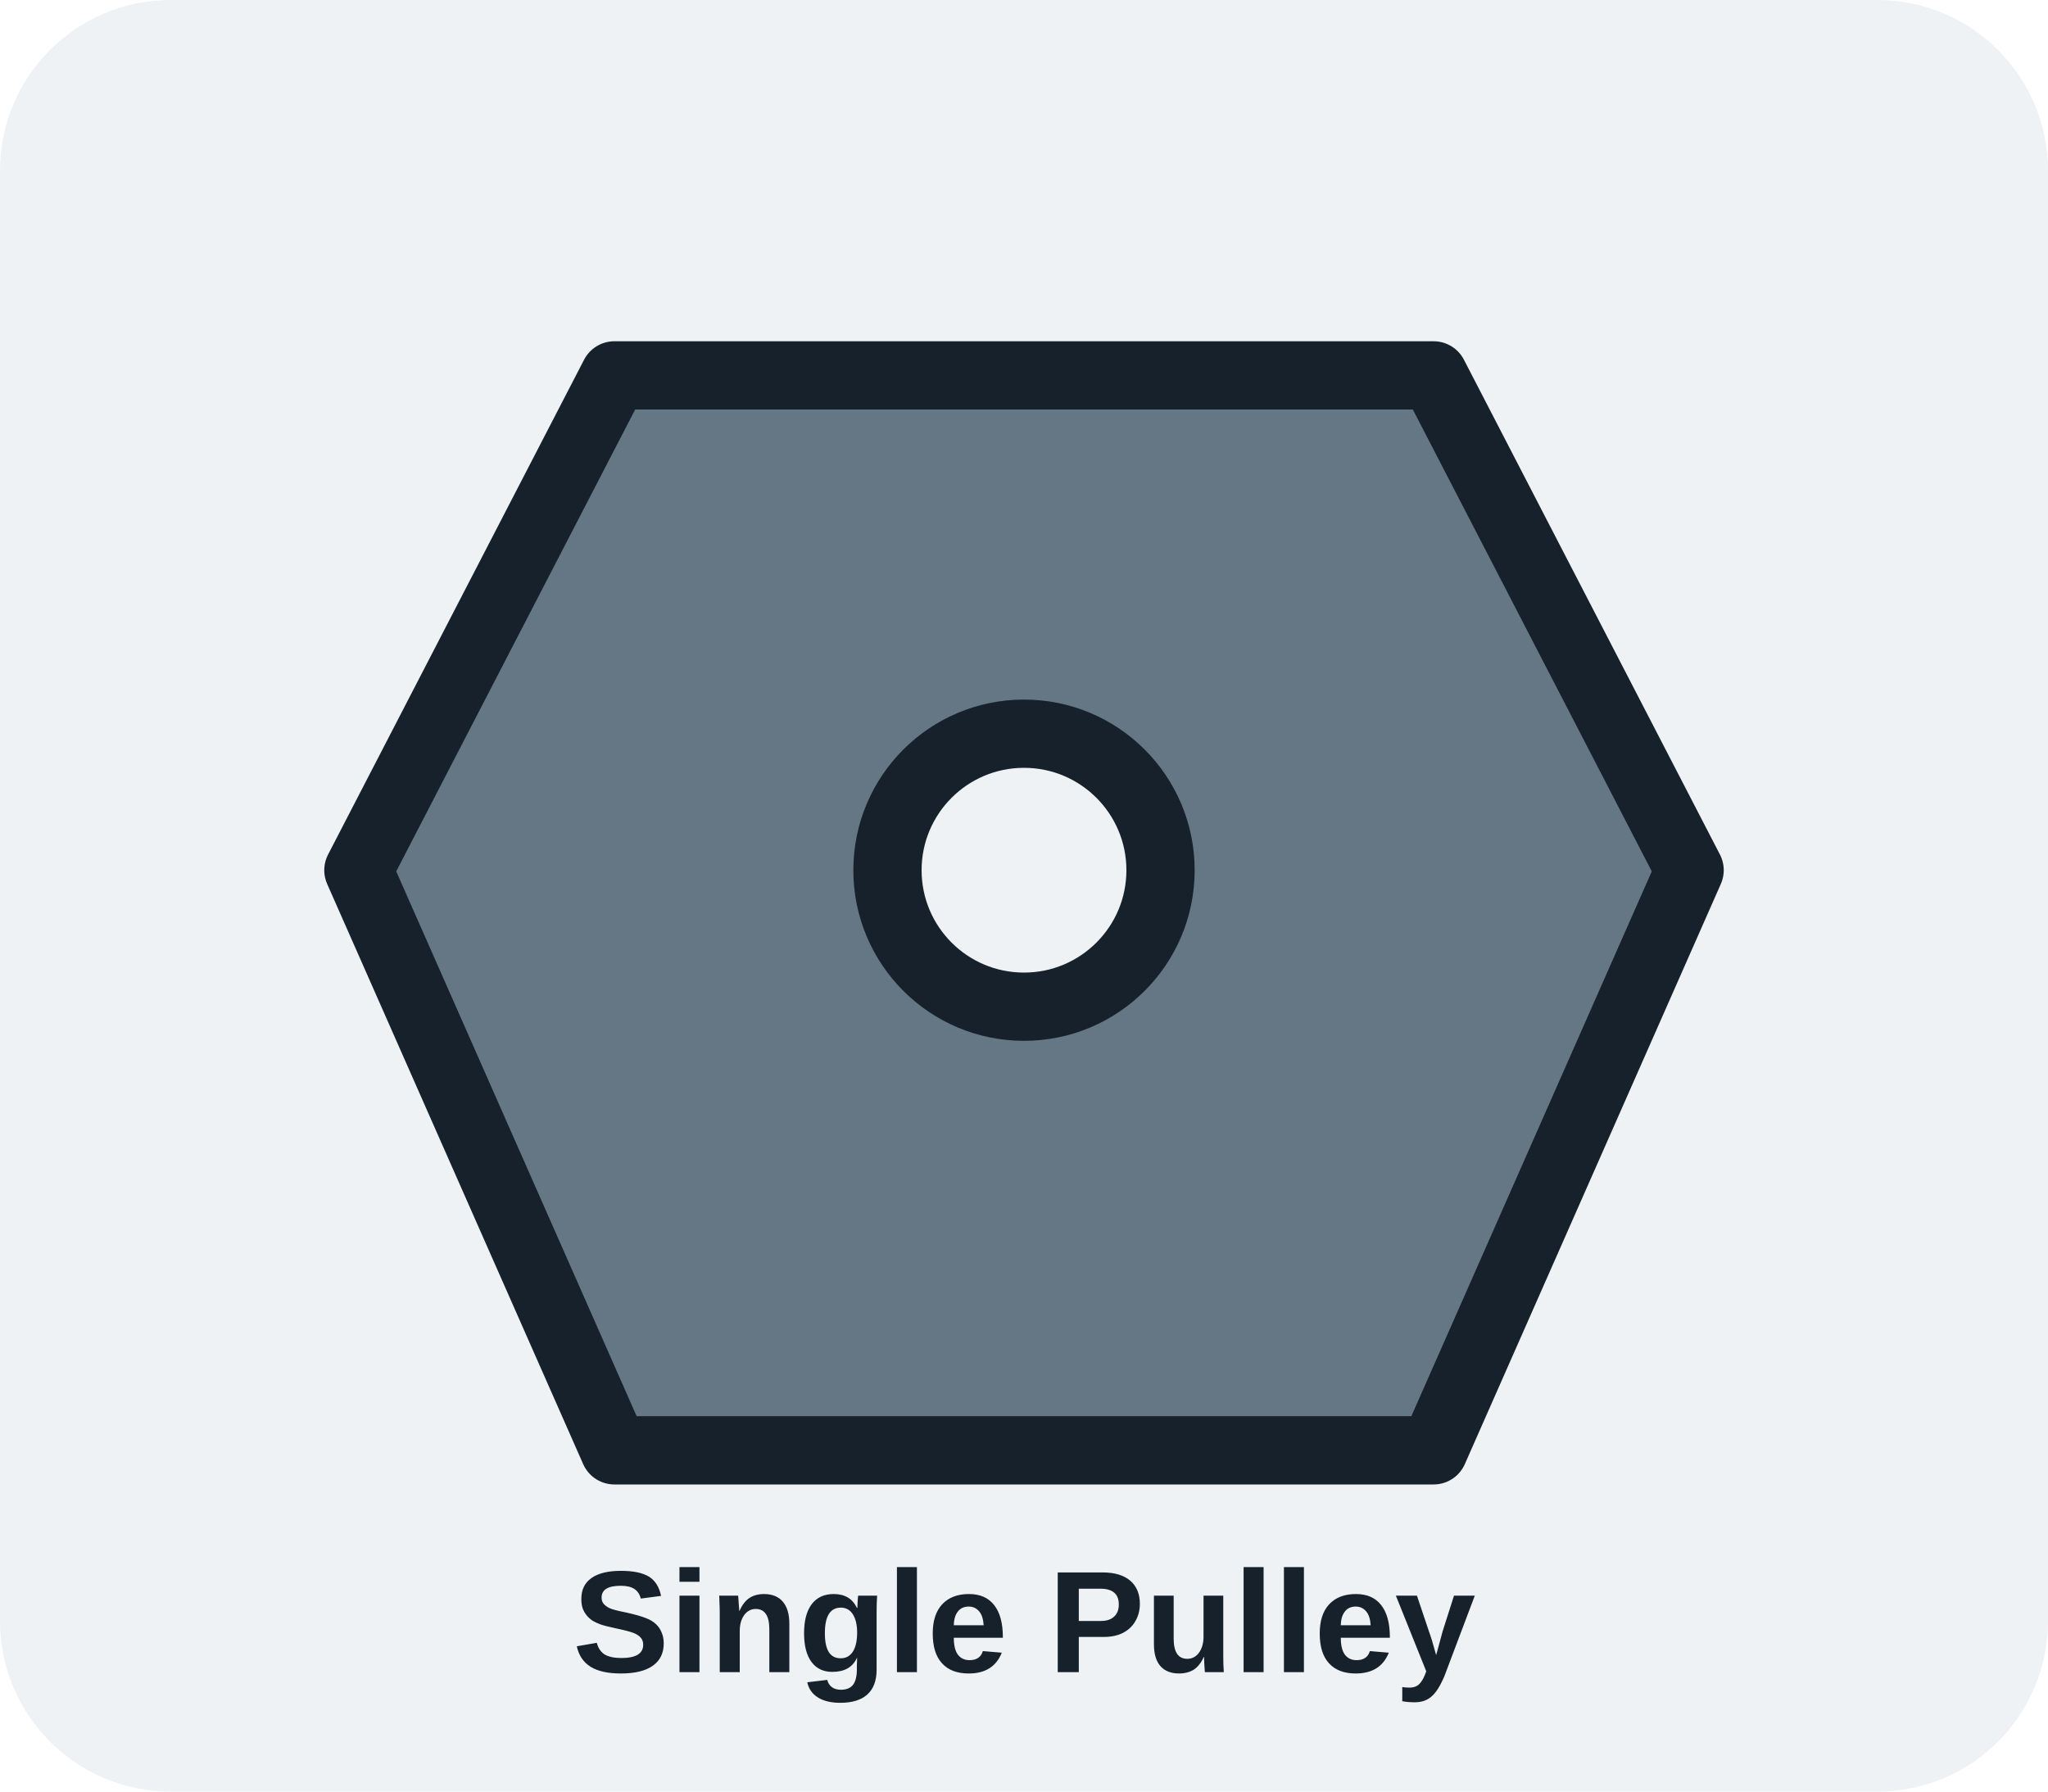
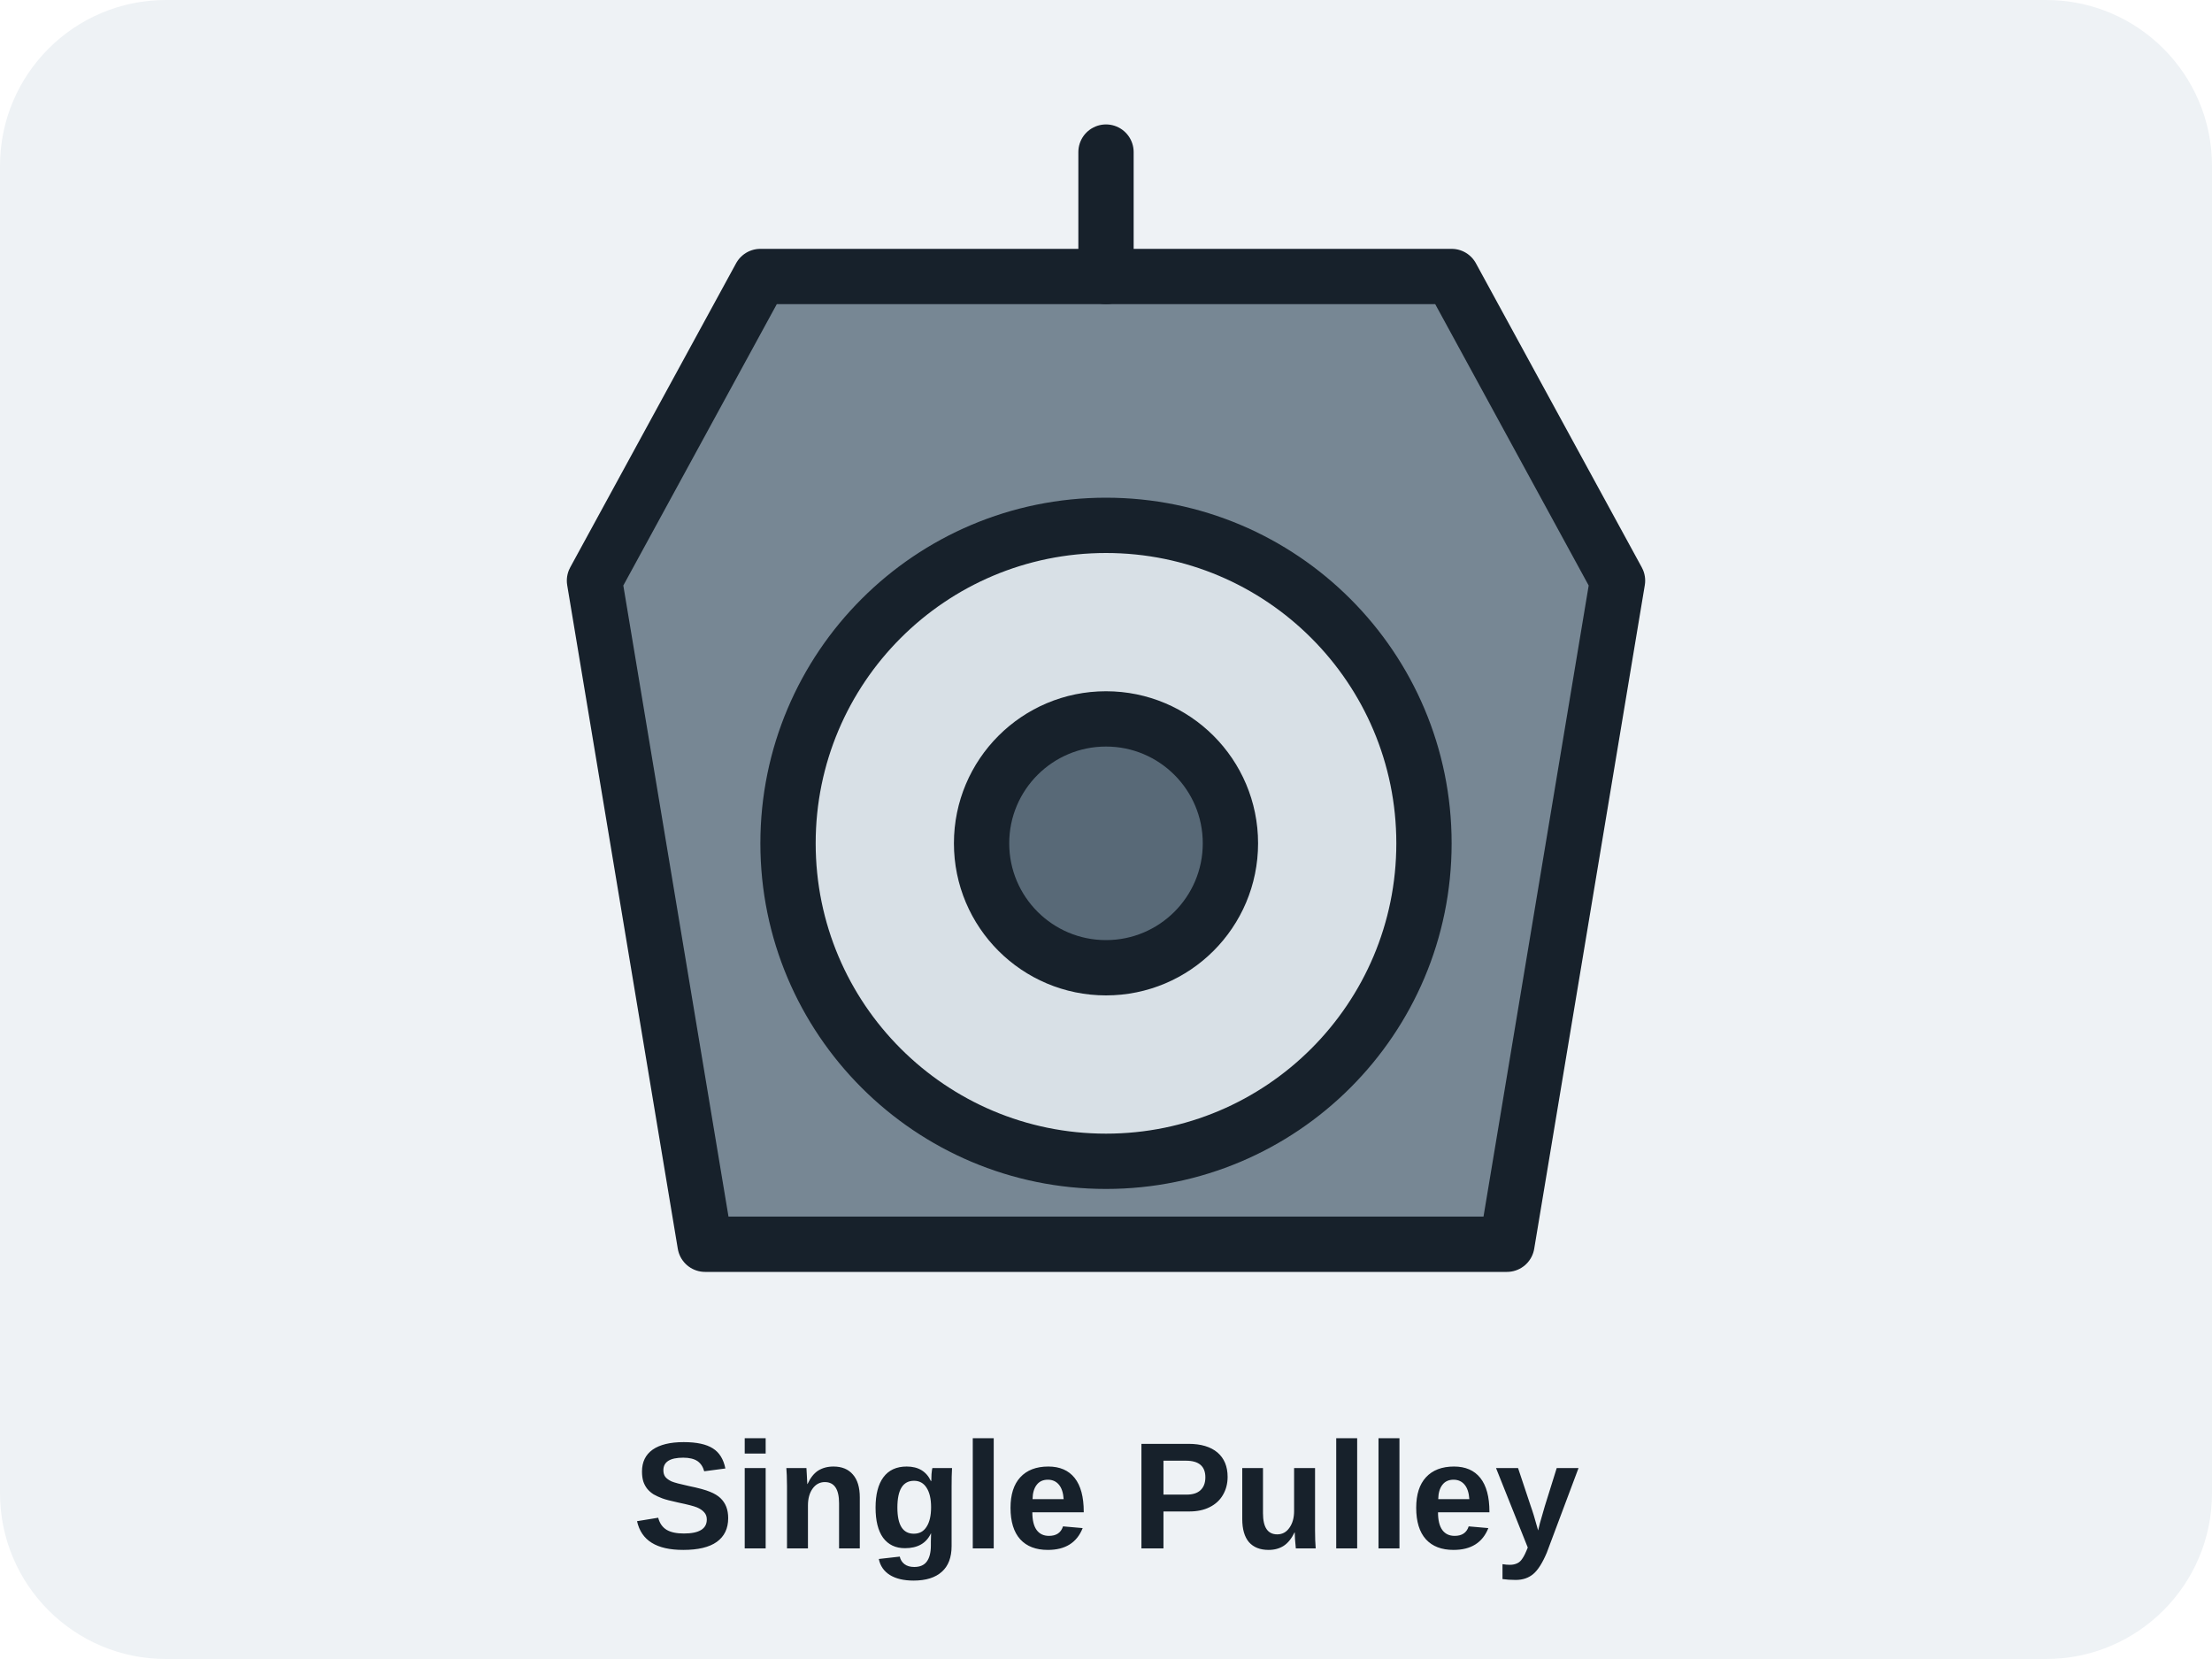
- <svg xmlns="http://www.w3.org/2000/svg" viewBox="0 0 120 105">
-   <rect width="120" height="105" rx="10" fill="#eef2f5" />
-   <g fill="#657785" stroke="#17212b" stroke-width="4" stroke-linecap="round" stroke-linejoin="round">
-     <path d="M36 22h48l15 29-15 34H36L21 51z" />
-     <circle cx="60" cy="51" r="8" fill="#eef2f5" />
+ <svg xmlns="http://www.w3.org/2000/svg" viewBox="0 0 160 120">
+   <rect width="160" height="120" rx="12" fill="#eef2f5" />
+   <g stroke="#17212b" stroke-width="4" stroke-linecap="round" stroke-linejoin="round">
+     <path d="M55 20h50l12 22-8 48H51l-8-48z" fill="#778794" />
+     <circle cx="80" cy="61" r="23" fill="#d8e0e6" />
+     <circle cx="80" cy="61" r="9" fill="#586977" />
+     <path d="M80 20v-9" fill="none" />
  </g>
-   <text x="60" y="98" text-anchor="middle" font-family="Arial,sans-serif" font-size="8.5" font-weight="700" fill="#17212b">Single Pulley</text>
+   <text x="80" y="112" text-anchor="middle" font-family="Arial,sans-serif" font-size="11" font-weight="700" fill="#17212b">Single Pulley</text>
</svg>
